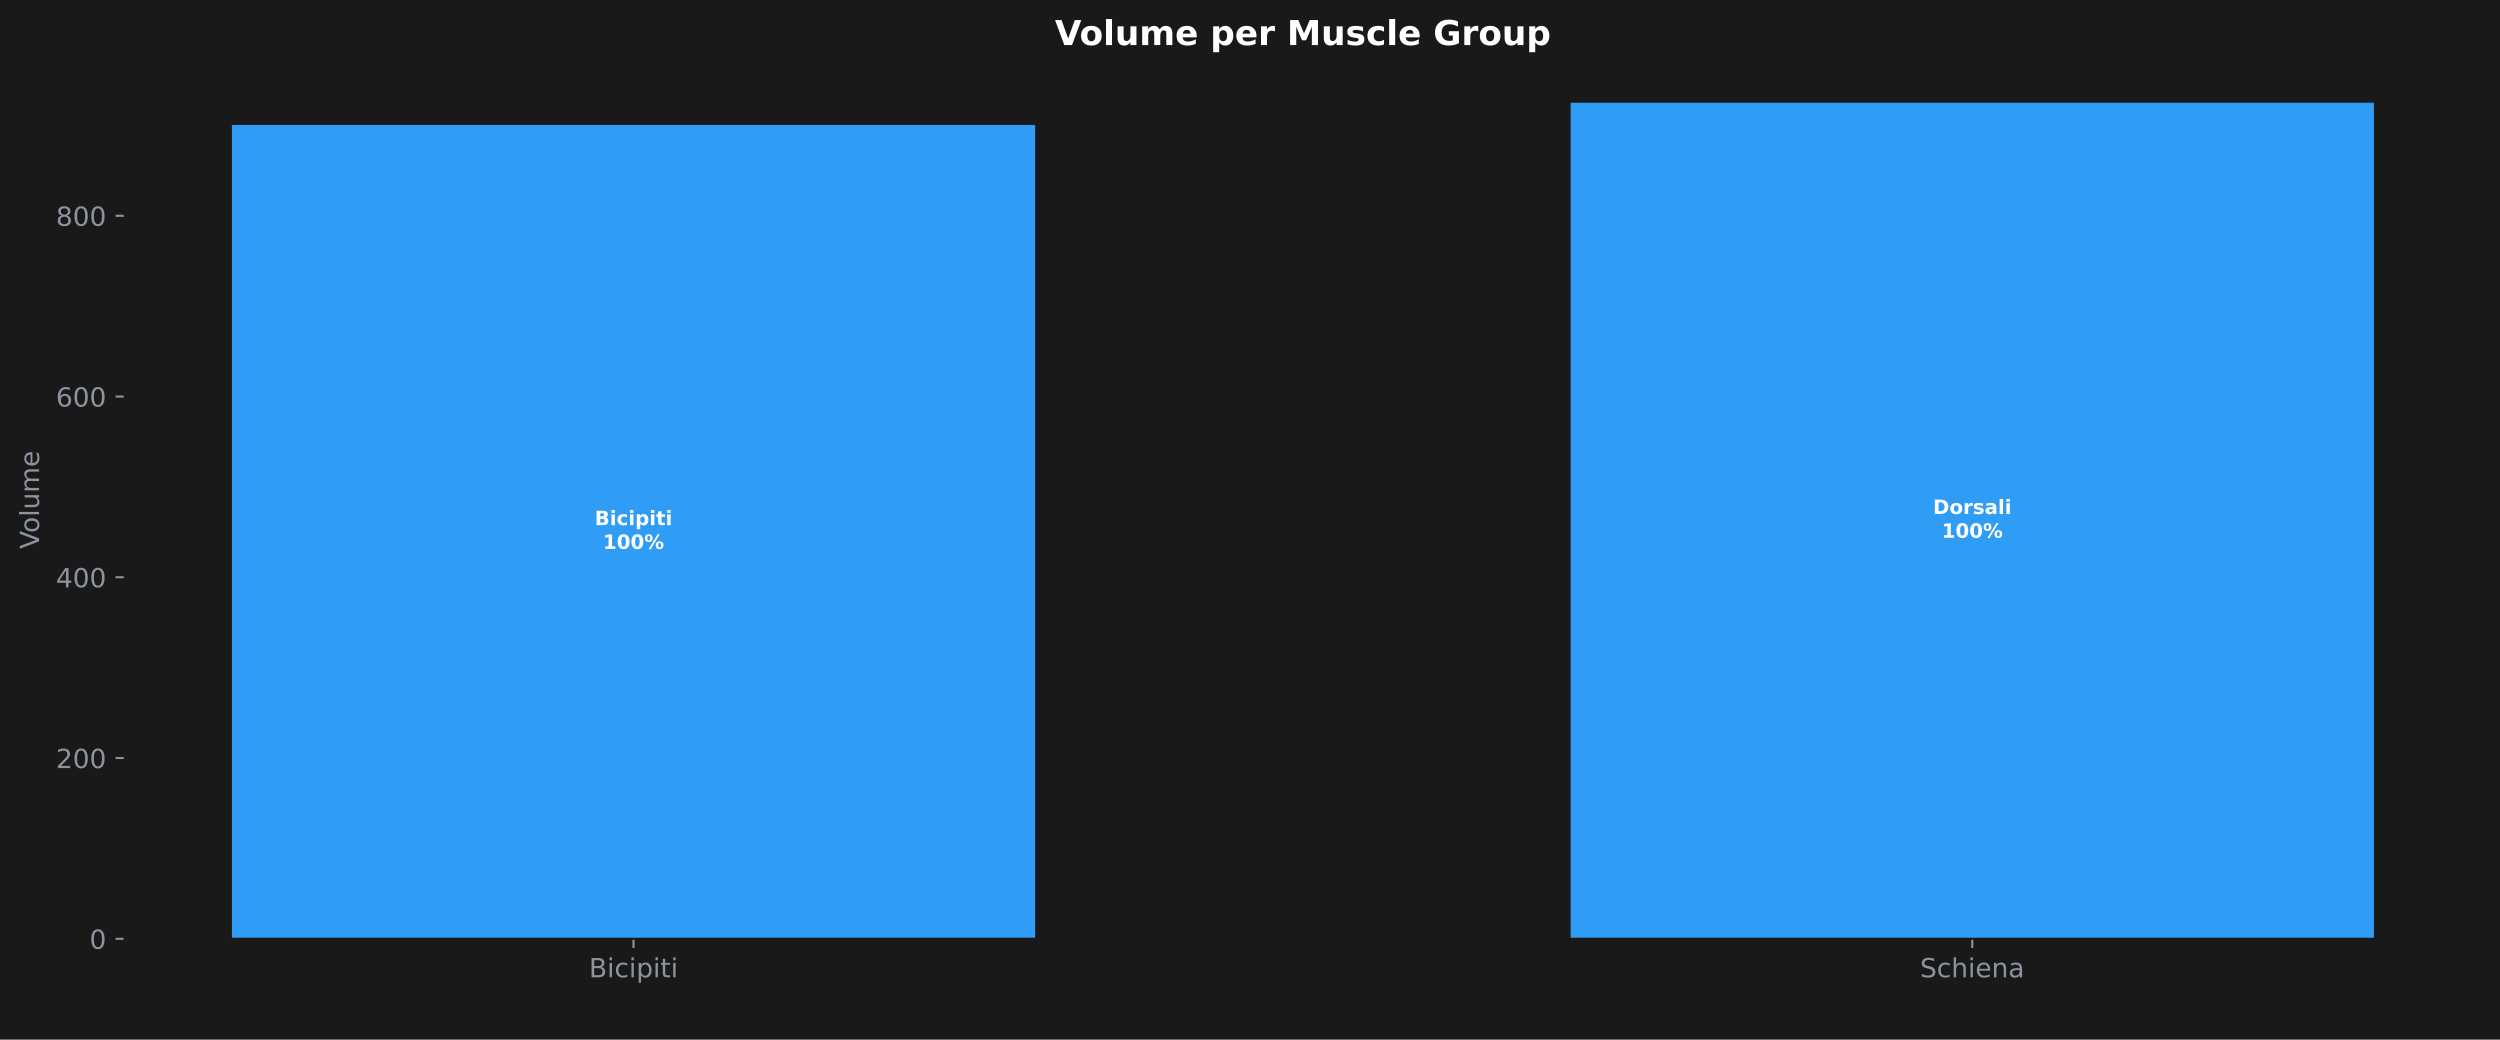
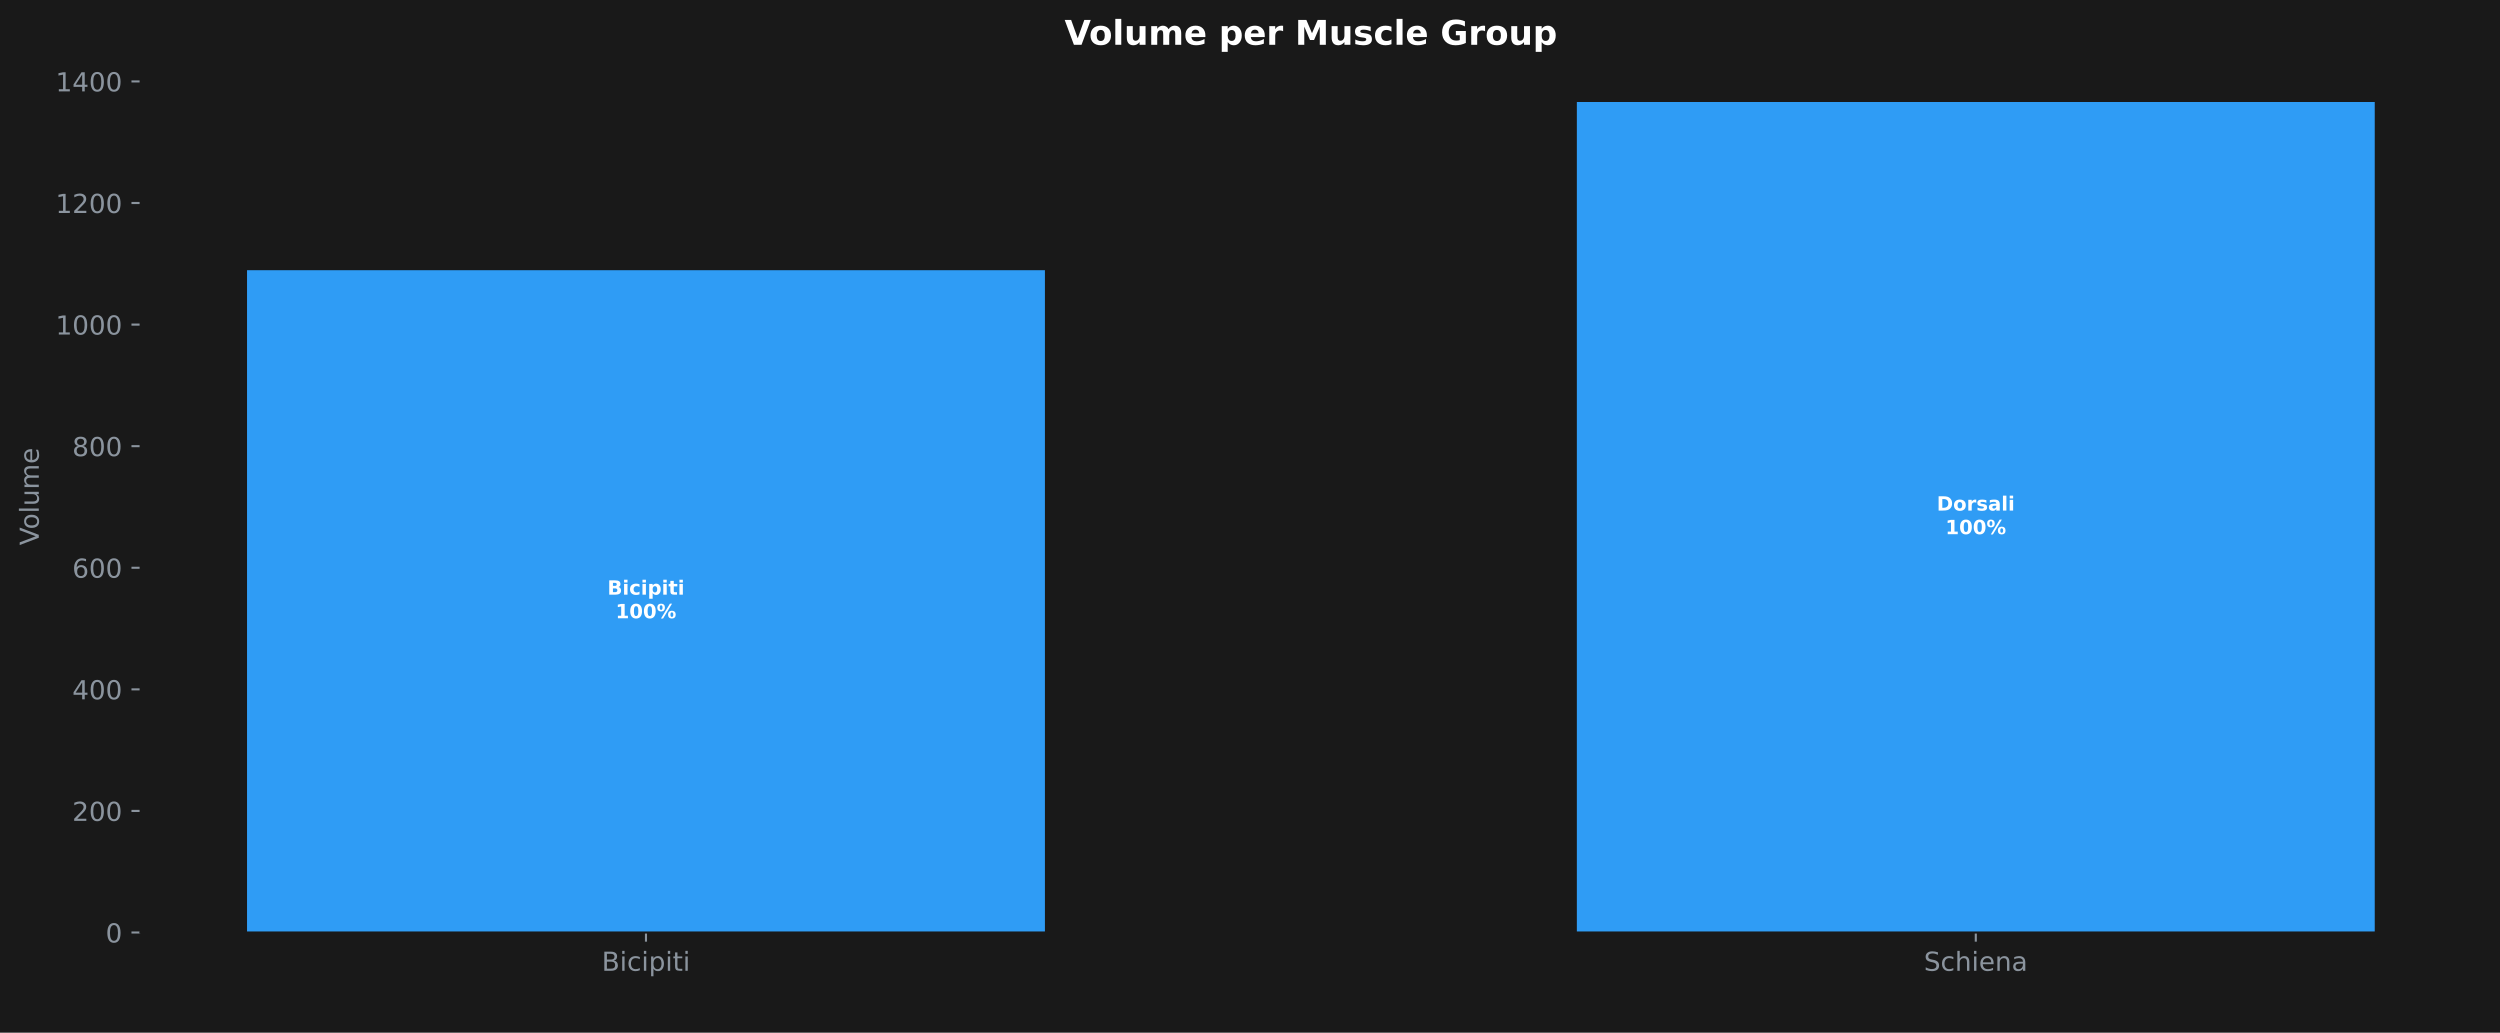
- <svg xmlns="http://www.w3.org/2000/svg" xmlns:xlink="http://www.w3.org/1999/xlink" width="947.288pt" height="393.92pt" viewBox="0 0 947.288 393.92" version="1.1">
+ <svg xmlns="http://www.w3.org/2000/svg" xmlns:xlink="http://www.w3.org/1999/xlink" width="953.651pt" height="393.92pt" viewBox="0 0 953.651 393.92" version="1.1">
  <defs>
    <style type="text/css">*{stroke-linejoin: round; stroke-linecap: butt}</style>
  </defs>
  <g id="figure_1">
    <g id="patch_1">
-       <path d="M 0 393.92  L 947.288 393.92  L 947.288 0  L 0 0  z " style="fill: #191919" />
+       <path d="M 0 393.92  L 953.651 393.92  L 953.651 0  L 0 0  z " style="fill: #191919" />
    </g>
    <g id="axes_1">
      <g id="patch_2">
-         <path d="M 47.288 355.718  L 940.088 355.718  L 940.088 23.078  L 47.288 23.078  z " style="fill: #191919" />
+         <path d="M 53.651 355.718  L 946.451 355.718  L 946.451 23.078  L 53.651 23.078  z " style="fill: #191919" />
      </g>
      <g id="patch_3">
-         <path d="M 87.87 355.718  L 392.234 355.718  L 392.234 47.356  L 87.87 47.356  z " clip-path="url(#pc371f7a3c1)" style="fill: #2f9cf5" />
+         <path d="M 94.233 355.718  L 398.596 355.718  L 398.596 103.07  L 94.233 103.07  z " clip-path="url(#pa7d29918ed)" style="fill: #2f9cf5" />
      </g>
      <g id="patch_4">
-         <path d="M 595.143 355.718  L 899.506 355.718  L 899.506 38.918  L 595.143 38.918  z " clip-path="url(#pc371f7a3c1)" style="fill: #2f9cf5" />
+         <path d="M 601.505 355.718  L 905.869 355.718  L 905.869 38.918  L 601.505 38.918  z " clip-path="url(#pa7d29918ed)" style="fill: #2f9cf5" />
      </g>
      <g id="matplotlib.axis_1">
        <g id="xtick_1">
          <g id="line2d_1">
            <defs>
-               <path id="m2e27d88751" d="M 0 0  L 0 3.5  " style="stroke: #8b949e; stroke-width: 0.8" />
+               <path id="mab75462eb1" d="M 0 0  L 0 3.5  " style="stroke: #8b949e; stroke-width: 0.8" />
            </defs>
            <g>
-               <use xlink:href="#m2e27d88751" x="240.052" y="355.718" style="fill: #8b949e; stroke: #8b949e; stroke-width: 0.8" />
+               <use xlink:href="#mab75462eb1" x="246.414" y="355.718" style="fill: #8b949e; stroke: #8b949e; stroke-width: 0.8" />
            </g>
          </g>
          <g id="text_1">
-             <g style="fill: #8b949e" transform="translate(223.1816 370.3164) scale(0.1 -0.1)">
+             <g style="fill: #8b949e" transform="translate(229.5441 370.3164) scale(0.1 -0.1)">
              <defs>
                <path id="DejaVuSans-25" d="M 1259 2228  L 1259 519  L 2272 519  Q 2781 519 3026 730  Q 3272 941 3272 1375  Q 3272 1813 3026 2020  Q 2781 2228 2272 2228  L 1259 2228  z M 1259 4147  L 1259 2741  L 2194 2741  Q 2656 2741 2882 2914  Q 3109 3088 3109 3444  Q 3109 3797 2882 3972  Q 2656 4147 2194 4147  L 1259 4147  z M 628 4666  L 2241 4666  Q 2963 4666 3353 4366  Q 3744 4066 3744 3513  Q 3744 3084 3544 2831  Q 3344 2578 2956 2516  Q 3422 2416 3680 2098  Q 3938 1781 3938 1306  Q 3938 681 3513 340  Q 3088 0 2303 0  L 628 0  L 628 4666  z " transform="scale(0.015625)" />
                <path id="DejaVuSans-4c" d="M 603 3500  L 1178 3500  L 1178 0  L 603 0  L 603 3500  z M 603 4863  L 1178 4863  L 1178 4134  L 603 4134  L 603 4863  z " transform="scale(0.015625)" />
                <path id="DejaVuSans-46" d="M 3122 3366  L 3122 2828  Q 2878 2963 2633 3030  Q 2388 3097 2138 3097  Q 1578 3097 1268 2742  Q 959 2388 959 1747  Q 959 1106 1268 751  Q 1578 397 2138 397  Q 2388 397 2633 464  Q 2878 531 3122 666  L 3122 134  Q 2881 22 2623 -34  Q 2366 -91 2075 -91  Q 1284 -91 818 406  Q 353 903 353 1747  Q 353 2603 823 3093  Q 1294 3584 2113 3584  Q 2378 3584 2631 3529  Q 2884 3475 3122 3366  z " transform="scale(0.015625)" />
                <path id="DejaVuSans-53" d="M 1159 525  L 1159 -1331  L 581 -1331  L 581 3500  L 1159 3500  L 1159 2969  Q 1341 3281 1617 3432  Q 1894 3584 2278 3584  Q 2916 3584 3314 3078  Q 3713 2572 3713 1747  Q 3713 922 3314 415  Q 2916 -91 2278 -91  Q 1894 -91 1617 61  Q 1341 213 1159 525  z M 3116 1747  Q 3116 2381 2855 2742  Q 2594 3103 2138 3103  Q 1681 3103 1420 2742  Q 1159 2381 1159 1747  Q 1159 1113 1420 752  Q 1681 391 2138 391  Q 2594 391 2855 752  Q 3116 1113 3116 1747  z " transform="scale(0.015625)" />
                <path id="DejaVuSans-57" d="M 1172 4494  L 1172 3500  L 2356 3500  L 2356 3053  L 1172 3053  L 1172 1153  Q 1172 725 1289 603  Q 1406 481 1766 481  L 2356 481  L 2356 0  L 1766 0  Q 1100 0 847 248  Q 594 497 594 1153  L 594 3053  L 172 3053  L 172 3500  L 594 3500  L 594 4494  L 1172 4494  z " transform="scale(0.015625)" />
              </defs>
              <use xlink:href="#DejaVuSans-25" />
              <use xlink:href="#DejaVuSans-4c" transform="translate(68.60938 0)" />
              <use xlink:href="#DejaVuSans-46" transform="translate(96.39062 0)" />
              <use xlink:href="#DejaVuSans-4c" transform="translate(151.375 0)" />
              <use xlink:href="#DejaVuSans-53" transform="translate(179.1562 0)" />
              <use xlink:href="#DejaVuSans-4c" transform="translate(242.6406 0)" />
              <use xlink:href="#DejaVuSans-57" transform="translate(270.4219 0)" />
              <use xlink:href="#DejaVuSans-4c" transform="translate(309.625 0)" />
            </g>
          </g>
        </g>
        <g id="xtick_2">
          <g id="line2d_2">
            <g>
-               <use xlink:href="#m2e27d88751" x="747.325" y="355.718" style="fill: #8b949e; stroke: #8b949e; stroke-width: 0.8" />
+               <use xlink:href="#mab75462eb1" x="753.687" y="355.718" style="fill: #8b949e; stroke: #8b949e; stroke-width: 0.8" />
            </g>
          </g>
          <g id="text_2">
-             <g style="fill: #8b949e" transform="translate(727.534 370.3164) scale(0.1 -0.1)">
+             <g style="fill: #8b949e" transform="translate(733.8965 370.3164) scale(0.1 -0.1)">
              <defs>
                <path id="DejaVuSans-36" d="M 3425 4513  L 3425 3897  Q 3066 4069 2747 4153  Q 2428 4238 2131 4238  Q 1616 4238 1336 4038  Q 1056 3838 1056 3469  Q 1056 3159 1242 3001  Q 1428 2844 1947 2747  L 2328 2669  Q 3034 2534 3370 2195  Q 3706 1856 3706 1288  Q 3706 609 3251 259  Q 2797 -91 1919 -91  Q 1588 -91 1214 -16  Q 841 59 441 206  L 441 856  Q 825 641 1194 531  Q 1563 422 1919 422  Q 2459 422 2753 634  Q 3047 847 3047 1241  Q 3047 1584 2836 1778  Q 2625 1972 2144 2069  L 1759 2144  Q 1053 2284 737 2584  Q 422 2884 422 3419  Q 422 4038 858 4394  Q 1294 4750 2059 4750  Q 2388 4750 2728 4690  Q 3069 4631 3425 4513  z " transform="scale(0.015625)" />
                <path id="DejaVuSans-4b" d="M 3513 2113  L 3513 0  L 2938 0  L 2938 2094  Q 2938 2591 2744 2837  Q 2550 3084 2163 3084  Q 1697 3084 1428 2787  Q 1159 2491 1159 1978  L 1159 0  L 581 0  L 581 4863  L 1159 4863  L 1159 2956  Q 1366 3272 1645 3428  Q 1925 3584 2291 3584  Q 2894 3584 3203 3211  Q 3513 2838 3513 2113  z " transform="scale(0.015625)" />
                <path id="DejaVuSans-48" d="M 3597 1894  L 3597 1613  L 953 1613  Q 991 1019 1311 708  Q 1631 397 2203 397  Q 2534 397 2845 478  Q 3156 559 3463 722  L 3463 178  Q 3153 47 2828 -22  Q 2503 -91 2169 -91  Q 1331 -91 842 396  Q 353 884 353 1716  Q 353 2575 817 3079  Q 1281 3584 2069 3584  Q 2775 3584 3186 3129  Q 3597 2675 3597 1894  z M 3022 2063  Q 3016 2534 2758 2815  Q 2500 3097 2075 3097  Q 1594 3097 1305 2825  Q 1016 2553 972 2059  L 3022 2063  z " transform="scale(0.015625)" />
                <path id="DejaVuSans-51" d="M 3513 2113  L 3513 0  L 2938 0  L 2938 2094  Q 2938 2591 2744 2837  Q 2550 3084 2163 3084  Q 1697 3084 1428 2787  Q 1159 2491 1159 1978  L 1159 0  L 581 0  L 581 3500  L 1159 3500  L 1159 2956  Q 1366 3272 1645 3428  Q 1925 3584 2291 3584  Q 2894 3584 3203 3211  Q 3513 2838 3513 2113  z " transform="scale(0.015625)" />
                <path id="DejaVuSans-44" d="M 2194 1759  Q 1497 1759 1228 1600  Q 959 1441 959 1056  Q 959 750 1161 570  Q 1363 391 1709 391  Q 2188 391 2477 730  Q 2766 1069 2766 1631  L 2766 1759  L 2194 1759  z M 3341 1997  L 3341 0  L 2766 0  L 2766 531  Q 2569 213 2275 61  Q 1981 -91 1556 -91  Q 1019 -91 701 211  Q 384 513 384 1019  Q 384 1609 779 1909  Q 1175 2209 1959 2209  L 2766 2209  L 2766 2266  Q 2766 2663 2505 2880  Q 2244 3097 1772 3097  Q 1472 3097 1187 3025  Q 903 2953 641 2809  L 641 3341  Q 956 3463 1253 3523  Q 1550 3584 1831 3584  Q 2591 3584 2966 3190  Q 3341 2797 3341 1997  z " transform="scale(0.015625)" />
              </defs>
              <use xlink:href="#DejaVuSans-36" />
              <use xlink:href="#DejaVuSans-46" transform="translate(63.48438 0)" />
              <use xlink:href="#DejaVuSans-4b" transform="translate(118.4688 0)" />
              <use xlink:href="#DejaVuSans-4c" transform="translate(181.8438 0)" />
              <use xlink:href="#DejaVuSans-48" transform="translate(209.625 0)" />
              <use xlink:href="#DejaVuSans-51" transform="translate(271.1562 0)" />
              <use xlink:href="#DejaVuSans-44" transform="translate(334.5312 0)" />
            </g>
          </g>
        </g>
        <g id="text_3">
-           <g style="fill: #191919" transform="translate(459.575 384.3172) scale(0.1 -0.1)">
+           <g style="fill: #191919" transform="translate(465.9375 384.3172) scale(0.1 -0.1)">
            <defs>
              <path id="DejaVuSans-30" d="M 628 4666  L 1569 4666  L 2759 1491  L 3956 4666  L 4897 4666  L 4897 0  L 4281 0  L 4281 4097  L 3078 897  L 2444 897  L 1241 4097  L 1241 0  L 628 0  L 628 4666  z " transform="scale(0.015625)" />
              <path id="DejaVuSans-58" d="M 544 1381  L 544 3500  L 1119 3500  L 1119 1403  Q 1119 906 1312 657  Q 1506 409 1894 409  Q 2359 409 2629 706  Q 2900 1003 2900 1516  L 2900 3500  L 3475 3500  L 3475 0  L 2900 0  L 2900 538  Q 2691 219 2414 64  Q 2138 -91 1772 -91  Q 1169 -91 856 284  Q 544 659 544 1381  z M 1991 3584  L 1991 3584  z " transform="scale(0.015625)" />
              <path id="DejaVuSans-56" d="M 2834 3397  L 2834 2853  Q 2591 2978 2328 3040  Q 2066 3103 1784 3103  Q 1356 3103 1142 2972  Q 928 2841 928 2578  Q 928 2378 1081 2264  Q 1234 2150 1697 2047  L 1894 2003  Q 2506 1872 2764 1633  Q 3022 1394 3022 966  Q 3022 478 2636 193  Q 2250 -91 1575 -91  Q 1294 -91 989 -36  Q 684 19 347 128  L 347 722  Q 666 556 975 473  Q 1284 391 1588 391  Q 1994 391 2212 530  Q 2431 669 2431 922  Q 2431 1156 2273 1281  Q 2116 1406 1581 1522  L 1381 1569  Q 847 1681 609 1914  Q 372 2147 372 2553  Q 372 3047 722 3315  Q 1072 3584 1716 3584  Q 2034 3584 2315 3537  Q 2597 3491 2834 3397  z " transform="scale(0.015625)" />
              <path id="DejaVuSans-4f" d="M 603 4863  L 1178 4863  L 1178 0  L 603 0  L 603 4863  z " transform="scale(0.015625)" />
              <path id="DejaVuSans-3" transform="scale(0.015625)" />
              <path id="DejaVuSans-2a" d="M 3809 666  L 3809 1919  L 2778 1919  L 2778 2438  L 4434 2438  L 4434 434  Q 4069 175 3628 42  Q 3188 -91 2688 -91  Q 1594 -91 976 548  Q 359 1188 359 2328  Q 359 3472 976 4111  Q 1594 4750 2688 4750  Q 3144 4750 3555 4637  Q 3966 4525 4313 4306  L 4313 3634  Q 3963 3931 3569 4081  Q 3175 4231 2741 4231  Q 1884 4231 1454 3753  Q 1025 3275 1025 2328  Q 1025 1384 1454 906  Q 1884 428 2741 428  Q 3075 428 3337 486  Q 3600 544 3809 666  z " transform="scale(0.015625)" />
              <path id="DejaVuSans-55" d="M 2631 2963  Q 2534 3019 2420 3045  Q 2306 3072 2169 3072  Q 1681 3072 1420 2755  Q 1159 2438 1159 1844  L 1159 0  L 581 0  L 581 3500  L 1159 3500  L 1159 2956  Q 1341 3275 1631 3429  Q 1922 3584 2338 3584  Q 2397 3584 2469 3576  Q 2541 3569 2628 3553  L 2631 2963  z " transform="scale(0.015625)" />
              <path id="DejaVuSans-52" d="M 1959 3097  Q 1497 3097 1228 2736  Q 959 2375 959 1747  Q 959 1119 1226 758  Q 1494 397 1959 397  Q 2419 397 2687 759  Q 2956 1122 2956 1747  Q 2956 2369 2687 2733  Q 2419 3097 1959 3097  z M 1959 3584  Q 2709 3584 3137 3096  Q 3566 2609 3566 1747  Q 3566 888 3137 398  Q 2709 -91 1959 -91  Q 1206 -91 779 398  Q 353 888 353 1747  Q 353 2609 779 3096  Q 1206 3584 1959 3584  z " transform="scale(0.015625)" />
            </defs>
            <use xlink:href="#DejaVuSans-30" />
            <use xlink:href="#DejaVuSans-58" transform="translate(86.28125 0)" />
            <use xlink:href="#DejaVuSans-56" transform="translate(149.6562 0)" />
            <use xlink:href="#DejaVuSans-46" transform="translate(201.75 0)" />
            <use xlink:href="#DejaVuSans-4f" transform="translate(256.7344 0)" />
            <use xlink:href="#DejaVuSans-48" transform="translate(284.5156 0)" />
            <use xlink:href="#DejaVuSans-3" transform="translate(346.0469 0)" />
            <use xlink:href="#DejaVuSans-2a" transform="translate(377.8281 0)" />
            <use xlink:href="#DejaVuSans-55" transform="translate(455.3125 0)" />
            <use xlink:href="#DejaVuSans-52" transform="translate(494.2188 0)" />
            <use xlink:href="#DejaVuSans-58" transform="translate(555.4062 0)" />
            <use xlink:href="#DejaVuSans-53" transform="translate(618.7812 0)" />
          </g>
        </g>
      </g>
      <g id="matplotlib.axis_2">
        <g id="ytick_1">
          <g id="line2d_3">
            <defs>
-               <path id="m2ded969a94" d="M 0 0  L -3.5 0  " style="stroke: #8b949e; stroke-width: 0.8" />
+               <path id="mcfad0cdbd9" d="M 0 0  L -3.5 0  " style="stroke: #8b949e; stroke-width: 0.8" />
            </defs>
            <g>
-               <use xlink:href="#m2ded969a94" x="47.288" y="355.718" style="fill: #8b949e; stroke: #8b949e; stroke-width: 0.8" />
+               <use xlink:href="#mcfad0cdbd9" x="53.651" y="355.718" style="fill: #8b949e; stroke: #8b949e; stroke-width: 0.8" />
            </g>
          </g>
          <g id="text_4">
-             <g style="fill: #8b949e" transform="translate(33.92578 359.5168) scale(0.1 -0.1)">
+             <g style="fill: #8b949e" transform="translate(40.28828 359.5168) scale(0.1 -0.1)">
              <defs>
                <path id="DejaVuSans-13" d="M 2034 4250  Q 1547 4250 1301 3770  Q 1056 3291 1056 2328  Q 1056 1369 1301 889  Q 1547 409 2034 409  Q 2525 409 2770 889  Q 3016 1369 3016 2328  Q 3016 3291 2770 3770  Q 2525 4250 2034 4250  z M 2034 4750  Q 2819 4750 3233 4129  Q 3647 3509 3647 2328  Q 3647 1150 3233 529  Q 2819 -91 2034 -91  Q 1250 -91 836 529  Q 422 1150 422 2328  Q 422 3509 836 4129  Q 1250 4750 2034 4750  z " transform="scale(0.015625)" />
              </defs>
              <use xlink:href="#DejaVuSans-13" />
            </g>
          </g>
        </g>
        <g id="ytick_2">
          <g id="line2d_4">
            <g>
-               <use xlink:href="#m2ded969a94" x="47.288" y="287.23" style="fill: #8b949e; stroke: #8b949e; stroke-width: 0.8" />
+               <use xlink:href="#mcfad0cdbd9" x="53.651" y="309.338" style="fill: #8b949e; stroke: #8b949e; stroke-width: 0.8" />
            </g>
          </g>
          <g id="text_5">
-             <g style="fill: #8b949e" transform="translate(21.20078 291.0284) scale(0.1 -0.1)">
+             <g style="fill: #8b949e" transform="translate(27.56328 313.1373) scale(0.1 -0.1)">
              <defs>
                <path id="DejaVuSans-15" d="M 1228 531  L 3431 531  L 3431 0  L 469 0  L 469 531  Q 828 903 1448 1529  Q 2069 2156 2228 2338  Q 2531 2678 2651 2914  Q 2772 3150 2772 3378  Q 2772 3750 2511 3984  Q 2250 4219 1831 4219  Q 1534 4219 1204 4116  Q 875 4013 500 3803  L 500 4441  Q 881 4594 1212 4672  Q 1544 4750 1819 4750  Q 2544 4750 2975 4387  Q 3406 4025 3406 3419  Q 3406 3131 3298 2873  Q 3191 2616 2906 2266  Q 2828 2175 2409 1742  Q 1991 1309 1228 531  z " transform="scale(0.015625)" />
              </defs>
              <use xlink:href="#DejaVuSans-15" />
              <use xlink:href="#DejaVuSans-13" transform="translate(63.625 0)" />
              <use xlink:href="#DejaVuSans-13" transform="translate(127.25 0)" />
            </g>
          </g>
        </g>
        <g id="ytick_3">
          <g id="line2d_5">
            <g>
-               <use xlink:href="#m2ded969a94" x="47.288" y="218.741" style="fill: #8b949e; stroke: #8b949e; stroke-width: 0.8" />
+               <use xlink:href="#mcfad0cdbd9" x="53.651" y="262.959" style="fill: #8b949e; stroke: #8b949e; stroke-width: 0.8" />
            </g>
          </g>
          <g id="text_6">
-             <g style="fill: #8b949e" transform="translate(21.20078 222.54) scale(0.1 -0.1)">
+             <g style="fill: #8b949e" transform="translate(27.56328 266.7577) scale(0.1 -0.1)">
              <defs>
                <path id="DejaVuSans-17" d="M 2419 4116  L 825 1625  L 2419 1625  L 2419 4116  z M 2253 4666  L 3047 4666  L 3047 1625  L 3713 1625  L 3713 1100  L 3047 1100  L 3047 0  L 2419 0  L 2419 1100  L 313 1100  L 313 1709  L 2253 4666  z " transform="scale(0.015625)" />
              </defs>
              <use xlink:href="#DejaVuSans-17" />
              <use xlink:href="#DejaVuSans-13" transform="translate(63.625 0)" />
              <use xlink:href="#DejaVuSans-13" transform="translate(127.25 0)" />
            </g>
          </g>
        </g>
        <g id="ytick_4">
          <g id="line2d_6">
            <g>
-               <use xlink:href="#m2ded969a94" x="47.288" y="150.253" style="fill: #8b949e; stroke: #8b949e; stroke-width: 0.8" />
+               <use xlink:href="#mcfad0cdbd9" x="53.651" y="216.579" style="fill: #8b949e; stroke: #8b949e; stroke-width: 0.8" />
            </g>
          </g>
          <g id="text_7">
-             <g style="fill: #8b949e" transform="translate(21.20078 154.0516) scale(0.1 -0.1)">
+             <g style="fill: #8b949e" transform="translate(27.56328 220.3782) scale(0.1 -0.1)">
              <defs>
                <path id="DejaVuSans-19" d="M 2113 2584  Q 1688 2584 1439 2293  Q 1191 2003 1191 1497  Q 1191 994 1439 701  Q 1688 409 2113 409  Q 2538 409 2786 701  Q 3034 994 3034 1497  Q 3034 2003 2786 2293  Q 2538 2584 2113 2584  z M 3366 4563  L 3366 3988  Q 3128 4100 2886 4159  Q 2644 4219 2406 4219  Q 1781 4219 1451 3797  Q 1122 3375 1075 2522  Q 1259 2794 1537 2939  Q 1816 3084 2150 3084  Q 2853 3084 3261 2657  Q 3669 2231 3669 1497  Q 3669 778 3244 343  Q 2819 -91 2113 -91  Q 1303 -91 875 529  Q 447 1150 447 2328  Q 447 3434 972 4092  Q 1497 4750 2381 4750  Q 2619 4750 2861 4703  Q 3103 4656 3366 4563  z " transform="scale(0.015625)" />
              </defs>
              <use xlink:href="#DejaVuSans-19" />
              <use xlink:href="#DejaVuSans-13" transform="translate(63.625 0)" />
              <use xlink:href="#DejaVuSans-13" transform="translate(127.25 0)" />
            </g>
          </g>
        </g>
        <g id="ytick_5">
          <g id="line2d_7">
            <g>
-               <use xlink:href="#m2ded969a94" x="47.288" y="81.764" style="fill: #8b949e; stroke: #8b949e; stroke-width: 0.8" />
+               <use xlink:href="#mcfad0cdbd9" x="53.651" y="170.2" style="fill: #8b949e; stroke: #8b949e; stroke-width: 0.8" />
            </g>
          </g>
          <g id="text_8">
-             <g style="fill: #8b949e" transform="translate(21.20078 85.56315) scale(0.1 -0.1)">
+             <g style="fill: #8b949e" transform="translate(27.56328 173.9987) scale(0.1 -0.1)">
              <defs>
                <path id="DejaVuSans-1b" d="M 2034 2216  Q 1584 2216 1326 1975  Q 1069 1734 1069 1313  Q 1069 891 1326 650  Q 1584 409 2034 409  Q 2484 409 2743 651  Q 3003 894 3003 1313  Q 3003 1734 2745 1975  Q 2488 2216 2034 2216  z M 1403 2484  Q 997 2584 770 2862  Q 544 3141 544 3541  Q 544 4100 942 4425  Q 1341 4750 2034 4750  Q 2731 4750 3128 4425  Q 3525 4100 3525 3541  Q 3525 3141 3298 2862  Q 3072 2584 2669 2484  Q 3125 2378 3379 2068  Q 3634 1759 3634 1313  Q 3634 634 3220 271  Q 2806 -91 2034 -91  Q 1263 -91 848 271  Q 434 634 434 1313  Q 434 1759 690 2068  Q 947 2378 1403 2484  z M 1172 3481  Q 1172 3119 1398 2916  Q 1625 2713 2034 2713  Q 2441 2713 2670 2916  Q 2900 3119 2900 3481  Q 2900 3844 2670 4047  Q 2441 4250 2034 4250  Q 1625 4250 1398 4047  Q 1172 3844 1172 3481  z " transform="scale(0.015625)" />
              </defs>
              <use xlink:href="#DejaVuSans-1b" />
              <use xlink:href="#DejaVuSans-13" transform="translate(63.625 0)" />
              <use xlink:href="#DejaVuSans-13" transform="translate(127.25 0)" />
            </g>
          </g>
        </g>
-         <g id="text_9">
+         <g id="ytick_6">
+           <g id="line2d_8">
+             <g>
+               <use xlink:href="#mcfad0cdbd9" x="53.651" y="123.82" style="fill: #8b949e; stroke: #8b949e; stroke-width: 0.8" />
+             </g>
+           </g>
+           <g id="text_9">
+             <g style="fill: #8b949e" transform="translate(21.20078 127.6192) scale(0.1 -0.1)">
+               <defs>
+                 <path id="DejaVuSans-14" d="M 794 531  L 1825 531  L 1825 4091  L 703 3866  L 703 4441  L 1819 4666  L 2450 4666  L 2450 531  L 3481 531  L 3481 0  L 794 0  L 794 531  z " transform="scale(0.015625)" />
+               </defs>
+               <use xlink:href="#DejaVuSans-14" />
+               <use xlink:href="#DejaVuSans-13" transform="translate(63.625 0)" />
+               <use xlink:href="#DejaVuSans-13" transform="translate(127.25 0)" />
+               <use xlink:href="#DejaVuSans-13" transform="translate(190.875 0)" />
+             </g>
+           </g>
+         </g>
+         <g id="ytick_7">
+           <g id="line2d_9">
+             <g>
+               <use xlink:href="#mcfad0cdbd9" x="53.651" y="77.441" style="fill: #8b949e; stroke: #8b949e; stroke-width: 0.8" />
+             </g>
+           </g>
+           <g id="text_10">
+             <g style="fill: #8b949e" transform="translate(21.20078 81.23963) scale(0.1 -0.1)">
+               <use xlink:href="#DejaVuSans-14" />
+               <use xlink:href="#DejaVuSans-15" transform="translate(63.625 0)" />
+               <use xlink:href="#DejaVuSans-13" transform="translate(127.25 0)" />
+               <use xlink:href="#DejaVuSans-13" transform="translate(190.875 0)" />
+             </g>
+           </g>
+         </g>
+         <g id="ytick_8">
+           <g id="line2d_10">
+             <g>
+               <use xlink:href="#mcfad0cdbd9" x="53.651" y="31.061" style="fill: #8b949e; stroke: #8b949e; stroke-width: 0.8" />
+             </g>
+           </g>
+           <g id="text_11">
+             <g style="fill: #8b949e" transform="translate(21.20078 34.8601) scale(0.1 -0.1)">
+               <use xlink:href="#DejaVuSans-14" />
+               <use xlink:href="#DejaVuSans-17" transform="translate(63.625 0)" />
+               <use xlink:href="#DejaVuSans-13" transform="translate(127.25 0)" />
+               <use xlink:href="#DejaVuSans-13" transform="translate(190.875 0)" />
+             </g>
+           </g>
+         </g>
+         <g id="text_12">
          <g style="fill: #8b949e" transform="translate(14.79844 207.9941) rotate(-90) scale(0.1 -0.1)">
            <defs>
              <path id="DejaVuSans-39" d="M 1831 0  L 50 4666  L 709 4666  L 2188 738  L 3669 4666  L 4325 4666  L 2547 0  L 1831 0  z " transform="scale(0.015625)" />
              <path id="DejaVuSans-50" d="M 3328 2828  Q 3544 3216 3844 3400  Q 4144 3584 4550 3584  Q 5097 3584 5394 3201  Q 5691 2819 5691 2113  L 5691 0  L 5113 0  L 5113 2094  Q 5113 2597 4934 2840  Q 4756 3084 4391 3084  Q 3944 3084 3684 2787  Q 3425 2491 3425 1978  L 3425 0  L 2847 0  L 2847 2094  Q 2847 2600 2669 2842  Q 2491 3084 2119 3084  Q 1678 3084 1418 2786  Q 1159 2488 1159 1978  L 1159 0  L 581 0  L 581 3500  L 1159 3500  L 1159 2956  Q 1356 3278 1631 3431  Q 1906 3584 2284 3584  Q 2666 3584 2933 3390  Q 3200 3197 3328 2828  z " transform="scale(0.015625)" />
            </defs>
            <use xlink:href="#DejaVuSans-39" />
            <use xlink:href="#DejaVuSans-52" transform="translate(60.64062 0)" />
            <use xlink:href="#DejaVuSans-4f" transform="translate(121.8281 0)" />
            <use xlink:href="#DejaVuSans-58" transform="translate(149.6094 0)" />
            <use xlink:href="#DejaVuSans-50" transform="translate(212.9844 0)" />
            <use xlink:href="#DejaVuSans-48" transform="translate(310.3906 0)" />
          </g>
        </g>
      </g>
      <g id="patch_5">
-         <path d="M 47.288 355.718  L 47.288 23.078  " style="fill: none; stroke: #191919; stroke-width: 0.8; stroke-linejoin: miter; stroke-linecap: square" />
+         <path d="M 53.651 355.718  L 53.651 23.078  " style="fill: none; stroke: #191919; stroke-width: 0.8; stroke-linejoin: miter; stroke-linecap: square" />
      </g>
      <g id="patch_6">
-         <path d="M 940.088 355.718  L 940.088 23.078  " style="fill: none; stroke: #191919; stroke-width: 0.8; stroke-linejoin: miter; stroke-linecap: square" />
+         <path d="M 946.451 355.718  L 946.451 23.078  " style="fill: none; stroke: #191919; stroke-width: 0.8; stroke-linejoin: miter; stroke-linecap: square" />
      </g>
      <g id="patch_7">
-         <path d="M 47.288 355.718  L 940.088 355.718  " style="fill: none; stroke: #191919; stroke-width: 0.8; stroke-linejoin: miter; stroke-linecap: square" />
+         <path d="M 53.651 355.718  L 946.451 355.718  " style="fill: none; stroke: #191919; stroke-width: 0.8; stroke-linejoin: miter; stroke-linecap: square" />
      </g>
      <g id="patch_8">
-         <path d="M 47.288 23.078  L 940.088 23.078  " style="fill: none; stroke: #191919; stroke-width: 0.8; stroke-linejoin: miter; stroke-linecap: square" />
-       </g>
-       <g id="text_10">
-         <g style="fill: #ffffff" transform="translate(225.3519 198.9847) scale(0.075 -0.075)">
+         <path d="M 53.651 23.078  L 946.451 23.078  " style="fill: none; stroke: #191919; stroke-width: 0.8; stroke-linejoin: miter; stroke-linecap: square" />
+       </g>
+       <g id="text_13">
+         <g style="fill: #ffffff" transform="translate(231.7144 226.8419) scale(0.075 -0.075)">
          <defs>
            <path id="DejaVuSans-Bold-25" d="M 2456 2859  Q 2741 2859 2887 2984  Q 3034 3109 3034 3353  Q 3034 3594 2887 3720  Q 2741 3847 2456 3847  L 1791 3847  L 1791 2859  L 2456 2859  z M 2497 819  Q 2859 819 3042 972  Q 3225 1125 3225 1434  Q 3225 1738 3044 1889  Q 2863 2041 2497 2041  L 1791 2041  L 1791 819  L 2497 819  z M 3616 2497  Q 4003 2384 4215 2081  Q 4428 1778 4428 1338  Q 4428 663 3972 331  Q 3516 0 2584 0  L 588 0  L 588 4666  L 2394 4666  Q 3366 4666 3802 4372  Q 4238 4078 4238 3431  Q 4238 3091 4078 2852  Q 3919 2613 3616 2497  z " transform="scale(0.015625)" />
            <path id="DejaVuSans-Bold-4c" d="M 538 3500  L 1656 3500  L 1656 0  L 538 0  L 538 3500  z M 538 4863  L 1656 4863  L 1656 3950  L 538 3950  L 538 4863  z " transform="scale(0.015625)" />
            <path id="DejaVuSans-Bold-46" d="M 3366 3391  L 3366 2478  Q 3138 2634 2908 2709  Q 2678 2784 2431 2784  Q 1963 2784 1702 2511  Q 1441 2238 1441 1747  Q 1441 1256 1702 982  Q 1963 709 2431 709  Q 2694 709 2930 787  Q 3166 866 3366 1019  L 3366 103  Q 3103 6 2833 -42  Q 2563 -91 2291 -91  Q 1344 -91 809 395  Q 275 881 275 1747  Q 275 2613 809 3098  Q 1344 3584 2291 3584  Q 2566 3584 2833 3536  Q 3100 3488 3366 3391  z " transform="scale(0.015625)" />
            <path id="DejaVuSans-Bold-53" d="M 1656 506  L 1656 -1331  L 538 -1331  L 538 3500  L 1656 3500  L 1656 2988  Q 1888 3294 2169 3439  Q 2450 3584 2816 3584  Q 3463 3584 3878 3070  Q 4294 2556 4294 1747  Q 4294 938 3878 423  Q 3463 -91 2816 -91  Q 2450 -91 2169 54  Q 1888 200 1656 506  z M 2400 2772  Q 2041 2772 1848 2508  Q 1656 2244 1656 1747  Q 1656 1250 1848 986  Q 2041 722 2400 722  Q 2759 722 2948 984  Q 3138 1247 3138 1747  Q 3138 2247 2948 2509  Q 2759 2772 2400 2772  z " transform="scale(0.015625)" />
            <path id="DejaVuSans-Bold-57" d="M 1759 4494  L 1759 3500  L 2913 3500  L 2913 2700  L 1759 2700  L 1759 1216  Q 1759 972 1856 886  Q 1953 800 2241 800  L 2816 800  L 2816 0  L 1856 0  Q 1194 0 917 276  Q 641 553 641 1216  L 641 2700  L 84 2700  L 84 3500  L 641 3500  L 641 4494  L 1759 4494  z " transform="scale(0.015625)" />
          </defs>
          <use xlink:href="#DejaVuSans-Bold-25" />
          <use xlink:href="#DejaVuSans-Bold-4c" transform="translate(76.21875 0)" />
          <use xlink:href="#DejaVuSans-Bold-46" transform="translate(110.5 0)" />
          <use xlink:href="#DejaVuSans-Bold-4c" transform="translate(169.7812 0)" />
          <use xlink:href="#DejaVuSans-Bold-53" transform="translate(204.0625 0)" />
          <use xlink:href="#DejaVuSans-Bold-4c" transform="translate(275.6406 0)" />
          <use xlink:href="#DejaVuSans-Bold-57" transform="translate(309.9219 0)" />
          <use xlink:href="#DejaVuSans-Bold-4c" transform="translate(357.7188 0)" />
        </g>
-         <g style="fill: #ffffff" transform="translate(228.4668 207.9861) scale(0.075 -0.075)">
+         <g style="fill: #ffffff" transform="translate(234.8293 235.8433) scale(0.075 -0.075)">
          <defs>
            <path id="DejaVuSans-Bold-14" d="M 750 831  L 1813 831  L 1813 3847  L 722 3622  L 722 4441  L 1806 4666  L 2950 4666  L 2950 831  L 4013 831  L 4013 0  L 750 0  L 750 831  z " transform="scale(0.015625)" />
            <path id="DejaVuSans-Bold-13" d="M 2944 2338  Q 2944 3213 2780 3570  Q 2616 3928 2228 3928  Q 1841 3928 1675 3570  Q 1509 3213 1509 2338  Q 1509 1453 1675 1090  Q 1841 728 2228 728  Q 2613 728 2778 1090  Q 2944 1453 2944 2338  z M 4147 2328  Q 4147 1169 3647 539  Q 3147 -91 2228 -91  Q 1306 -91 806 539  Q 306 1169 306 2328  Q 306 3491 806 4120  Q 1306 4750 2228 4750  Q 3147 4750 3647 4120  Q 4147 3491 4147 2328  z " transform="scale(0.015625)" />
            <path id="DejaVuSans-Bold-8" d="M 4959 1925  Q 4738 1925 4616 1733  Q 4494 1541 4494 1184  Q 4494 825 4614 633  Q 4734 441 4959 441  Q 5184 441 5303 633  Q 5422 825 5422 1184  Q 5422 1541 5301 1733  Q 5181 1925 4959 1925  z M 4959 2450  Q 5541 2450 5875 2112  Q 6209 1775 6209 1184  Q 6209 594 5875 251  Q 5541 -91 4959 -91  Q 4378 -91 4042 251  Q 3706 594 3706 1184  Q 3706 1772 4042 2111  Q 4378 2450 4959 2450  z M 2094 -91  L 1403 -91  L 4319 4750  L 5013 4750  L 2094 -91  z M 1453 4750  Q 2034 4750 2367 4411  Q 2700 4072 2700 3481  Q 2700 2891 2367 2550  Q 2034 2209 1453 2209  Q 872 2209 539 2550  Q 206 2891 206 3481  Q 206 4072 539 4411  Q 872 4750 1453 4750  z M 1453 4225  Q 1228 4225 1106 4031  Q 984 3838 984 3481  Q 984 3122 1106 2926  Q 1228 2731 1453 2731  Q 1678 2731 1798 2926  Q 1919 3122 1919 3481  Q 1919 3838 1797 4031  Q 1675 4225 1453 4225  z " transform="scale(0.015625)" />
          </defs>
          <use xlink:href="#DejaVuSans-Bold-14" />
          <use xlink:href="#DejaVuSans-Bold-13" transform="translate(69.57812 0)" />
          <use xlink:href="#DejaVuSans-Bold-13" transform="translate(139.1562 0)" />
          <use xlink:href="#DejaVuSans-Bold-8" transform="translate(208.7344 0)" />
        </g>
      </g>
-       <g id="text_11">
-         <g style="fill: #ffffff" transform="translate(732.4524 194.7658) scale(0.075 -0.075)">
+       <g id="text_14">
+         <g style="fill: #ffffff" transform="translate(738.8149 194.7658) scale(0.075 -0.075)">
          <defs>
            <path id="DejaVuSans-Bold-27" d="M 1791 3756  L 1791 909  L 2222 909  Q 2959 909 3348 1275  Q 3738 1641 3738 2338  Q 3738 3031 3350 3393  Q 2963 3756 2222 3756  L 1791 3756  z M 588 4666  L 1856 4666  Q 2919 4666 3439 4514  Q 3959 4363 4331 4000  Q 4659 3684 4818 3271  Q 4978 2859 4978 2338  Q 4978 1809 4818 1395  Q 4659 981 4331 666  Q 3956 303 3431 151  Q 2906 0 1856 0  L 588 0  L 588 4666  z " transform="scale(0.015625)" />
            <path id="DejaVuSans-Bold-52" d="M 2203 2784  Q 1831 2784 1636 2517  Q 1441 2250 1441 1747  Q 1441 1244 1636 976  Q 1831 709 2203 709  Q 2569 709 2762 976  Q 2956 1244 2956 1747  Q 2956 2250 2762 2517  Q 2569 2784 2203 2784  z M 2203 3584  Q 3106 3584 3614 3096  Q 4122 2609 4122 1747  Q 4122 884 3614 396  Q 3106 -91 2203 -91  Q 1297 -91 786 396  Q 275 884 275 1747  Q 275 2609 786 3096  Q 1297 3584 2203 3584  z " transform="scale(0.015625)" />
            <path id="DejaVuSans-Bold-55" d="M 3138 2547  Q 2991 2616 2845 2648  Q 2700 2681 2553 2681  Q 2122 2681 1889 2404  Q 1656 2128 1656 1613  L 1656 0  L 538 0  L 538 3500  L 1656 3500  L 1656 2925  Q 1872 3269 2151 3426  Q 2431 3584 2822 3584  Q 2878 3584 2943 3579  Q 3009 3575 3134 3559  L 3138 2547  z " transform="scale(0.015625)" />
            <path id="DejaVuSans-Bold-56" d="M 3272 3391  L 3272 2541  Q 2913 2691 2578 2766  Q 2244 2841 1947 2841  Q 1628 2841 1473 2761  Q 1319 2681 1319 2516  Q 1319 2381 1436 2309  Q 1553 2238 1856 2203  L 2053 2175  Q 2913 2066 3209 1816  Q 3506 1566 3506 1031  Q 3506 472 3093 190  Q 2681 -91 1863 -91  Q 1516 -91 1145 -36  Q 775 19 384 128  L 384 978  Q 719 816 1070 734  Q 1422 653 1784 653  Q 2113 653 2278 743  Q 2444 834 2444 1013  Q 2444 1163 2330 1236  Q 2216 1309 1875 1350  L 1678 1375  Q 931 1469 631 1722  Q 331 1975 331 2491  Q 331 3047 712 3315  Q 1094 3584 1881 3584  Q 2191 3584 2531 3537  Q 2872 3491 3272 3391  z " transform="scale(0.015625)" />
            <path id="DejaVuSans-Bold-44" d="M 2106 1575  Q 1756 1575 1579 1456  Q 1403 1338 1403 1106  Q 1403 894 1545 773  Q 1688 653 1941 653  Q 2256 653 2472 879  Q 2688 1106 2688 1447  L 2688 1575  L 2106 1575  z M 3816 1997  L 3816 0  L 2688 0  L 2688 519  Q 2463 200 2181 54  Q 1900 -91 1497 -91  Q 953 -91 614 226  Q 275 544 275 1050  Q 275 1666 698 1953  Q 1122 2241 2028 2241  L 2688 2241  L 2688 2328  Q 2688 2594 2478 2717  Q 2269 2841 1825 2841  Q 1466 2841 1156 2769  Q 847 2697 581 2553  L 581 3406  Q 941 3494 1303 3539  Q 1666 3584 2028 3584  Q 2975 3584 3395 3211  Q 3816 2838 3816 1997  z " transform="scale(0.015625)" />
            <path id="DejaVuSans-Bold-4f" d="M 538 4863  L 1656 4863  L 1656 0  L 538 0  L 538 4863  z " transform="scale(0.015625)" />
          </defs>
          <use xlink:href="#DejaVuSans-Bold-27" />
          <use xlink:href="#DejaVuSans-Bold-52" transform="translate(83.01562 0)" />
          <use xlink:href="#DejaVuSans-Bold-55" transform="translate(151.7188 0)" />
          <use xlink:href="#DejaVuSans-Bold-56" transform="translate(201.0312 0)" />
          <use xlink:href="#DejaVuSans-Bold-44" transform="translate(260.5469 0)" />
          <use xlink:href="#DejaVuSans-Bold-4f" transform="translate(328.0312 0)" />
          <use xlink:href="#DejaVuSans-Bold-4c" transform="translate(362.3125 0)" />
        </g>
-         <g style="fill: #ffffff" transform="translate(735.7395 203.7672) scale(0.075 -0.075)">
+         <g style="fill: #ffffff" transform="translate(742.102 203.7672) scale(0.075 -0.075)">
          <use xlink:href="#DejaVuSans-Bold-14" />
          <use xlink:href="#DejaVuSans-Bold-13" transform="translate(69.57812 0)" />
          <use xlink:href="#DejaVuSans-Bold-13" transform="translate(139.1562 0)" />
          <use xlink:href="#DejaVuSans-Bold-8" transform="translate(208.7344 0)" />
        </g>
      </g>
-       <g id="text_12">
-         <g style="fill: #ffffff" transform="translate(399.7145 17.07797) scale(0.13 -0.13)">
+       <g id="text_15">
+         <g style="fill: #ffffff" transform="translate(406.077 17.07797) scale(0.13 -0.13)">
          <defs>
            <path id="DejaVuSans-Bold-39" d="M 31 4666  L 1241 4666  L 2478 1222  L 3713 4666  L 4922 4666  L 3194 0  L 1759 0  L 31 4666  z " transform="scale(0.015625)" />
            <path id="DejaVuSans-Bold-58" d="M 500 1363  L 500 3500  L 1625 3500  L 1625 3150  Q 1625 2866 1622 2436  Q 1619 2006 1619 1863  Q 1619 1441 1641 1255  Q 1663 1069 1716 984  Q 1784 875 1895 815  Q 2006 756 2150 756  Q 2500 756 2700 1025  Q 2900 1294 2900 1772  L 2900 3500  L 4019 3500  L 4019 0  L 2900 0  L 2900 506  Q 2647 200 2364 54  Q 2081 -91 1741 -91  Q 1134 -91 817 281  Q 500 653 500 1363  z " transform="scale(0.015625)" />
            <path id="DejaVuSans-Bold-50" d="M 3781 2919  Q 3994 3244 4286 3414  Q 4578 3584 4928 3584  Q 5531 3584 5847 3212  Q 6163 2841 6163 2131  L 6163 0  L 5038 0  L 5038 1825  Q 5041 1866 5042 1909  Q 5044 1953 5044 2034  Q 5044 2406 4934 2573  Q 4825 2741 4581 2741  Q 4263 2741 4089 2478  Q 3916 2216 3909 1719  L 3909 0  L 2784 0  L 2784 1825  Q 2784 2406 2684 2573  Q 2584 2741 2328 2741  Q 2006 2741 1831 2477  Q 1656 2213 1656 1722  L 1656 0  L 531 0  L 531 3500  L 1656 3500  L 1656 2988  Q 1863 3284 2130 3434  Q 2397 3584 2719 3584  Q 3081 3584 3359 3409  Q 3638 3234 3781 2919  z " transform="scale(0.015625)" />
            <path id="DejaVuSans-Bold-48" d="M 4031 1759  L 4031 1441  L 1416 1441  Q 1456 1047 1700 850  Q 1944 653 2381 653  Q 2734 653 3104 758  Q 3475 863 3866 1075  L 3866 213  Q 3469 63 3072 -14  Q 2675 -91 2278 -91  Q 1328 -91 801 392  Q 275 875 275 1747  Q 275 2603 792 3093  Q 1309 3584 2216 3584  Q 3041 3584 3536 3087  Q 4031 2591 4031 1759  z M 2881 2131  Q 2881 2450 2695 2645  Q 2509 2841 2209 2841  Q 1884 2841 1681 2658  Q 1478 2475 1428 2131  L 2881 2131  z " transform="scale(0.015625)" />
            <path id="DejaVuSans-Bold-3" transform="scale(0.015625)" />
            <path id="DejaVuSans-Bold-30" d="M 588 4666  L 2119 4666  L 3181 2169  L 4250 4666  L 5778 4666  L 5778 0  L 4641 0  L 4641 3413  L 3566 897  L 2803 897  L 1728 3413  L 1728 0  L 588 0  L 588 4666  z " transform="scale(0.015625)" />
            <path id="DejaVuSans-Bold-2a" d="M 4781 347  Q 4331 128 3847 18  Q 3363 -91 2847 -91  Q 1681 -91 1000 561  Q 319 1213 319 2328  Q 319 3456 1012 4103  Q 1706 4750 2913 4750  Q 3378 4750 3804 4662  Q 4231 4575 4609 4403  L 4609 3438  Q 4219 3659 3833 3768  Q 3447 3878 3059 3878  Q 2341 3878 1952 3476  Q 1563 3075 1563 2328  Q 1563 1588 1938 1184  Q 2313 781 3003 781  Q 3191 781 3352 804  Q 3513 828 3641 878  L 3641 1784  L 2906 1784  L 2906 2591  L 4781 2591  L 4781 347  z " transform="scale(0.015625)" />
          </defs>
          <use xlink:href="#DejaVuSans-Bold-39" />
          <use xlink:href="#DejaVuSans-Bold-52" transform="translate(71.92188 0)" />
          <use xlink:href="#DejaVuSans-Bold-4f" transform="translate(140.625 0)" />
          <use xlink:href="#DejaVuSans-Bold-58" transform="translate(174.9062 0)" />
          <use xlink:href="#DejaVuSans-Bold-50" transform="translate(246.0938 0)" />
          <use xlink:href="#DejaVuSans-Bold-48" transform="translate(350.2969 0)" />
          <use xlink:href="#DejaVuSans-Bold-3" transform="translate(418.125 0)" />
          <use xlink:href="#DejaVuSans-Bold-53" transform="translate(452.9375 0)" />
          <use xlink:href="#DejaVuSans-Bold-48" transform="translate(524.5156 0)" />
          <use xlink:href="#DejaVuSans-Bold-55" transform="translate(592.3438 0)" />
          <use xlink:href="#DejaVuSans-Bold-3" transform="translate(641.6562 0)" />
          <use xlink:href="#DejaVuSans-Bold-30" transform="translate(676.4688 0)" />
          <use xlink:href="#DejaVuSans-Bold-58" transform="translate(775.9844 0)" />
          <use xlink:href="#DejaVuSans-Bold-56" transform="translate(847.1719 0)" />
          <use xlink:href="#DejaVuSans-Bold-46" transform="translate(906.6875 0)" />
          <use xlink:href="#DejaVuSans-Bold-4f" transform="translate(965.9688 0)" />
          <use xlink:href="#DejaVuSans-Bold-48" transform="translate(1000.25 0)" />
          <use xlink:href="#DejaVuSans-Bold-3" transform="translate(1068.078 0)" />
          <use xlink:href="#DejaVuSans-Bold-2a" transform="translate(1102.891 0)" />
          <use xlink:href="#DejaVuSans-Bold-55" transform="translate(1184.969 0)" />
          <use xlink:href="#DejaVuSans-Bold-52" transform="translate(1234.281 0)" />
          <use xlink:href="#DejaVuSans-Bold-58" transform="translate(1302.984 0)" />
          <use xlink:href="#DejaVuSans-Bold-53" transform="translate(1374.172 0)" />
        </g>
      </g>
    </g>
  </g>
  <defs>
-     <clipPath id="pc371f7a3c1">
-       <rect x="47.288" y="23.078" width="892.8" height="332.64" />
+     <clipPath id="pa7d29918ed">
+       <rect x="53.651" y="23.078" width="892.8" height="332.64" />
    </clipPath>
  </defs>
</svg>
